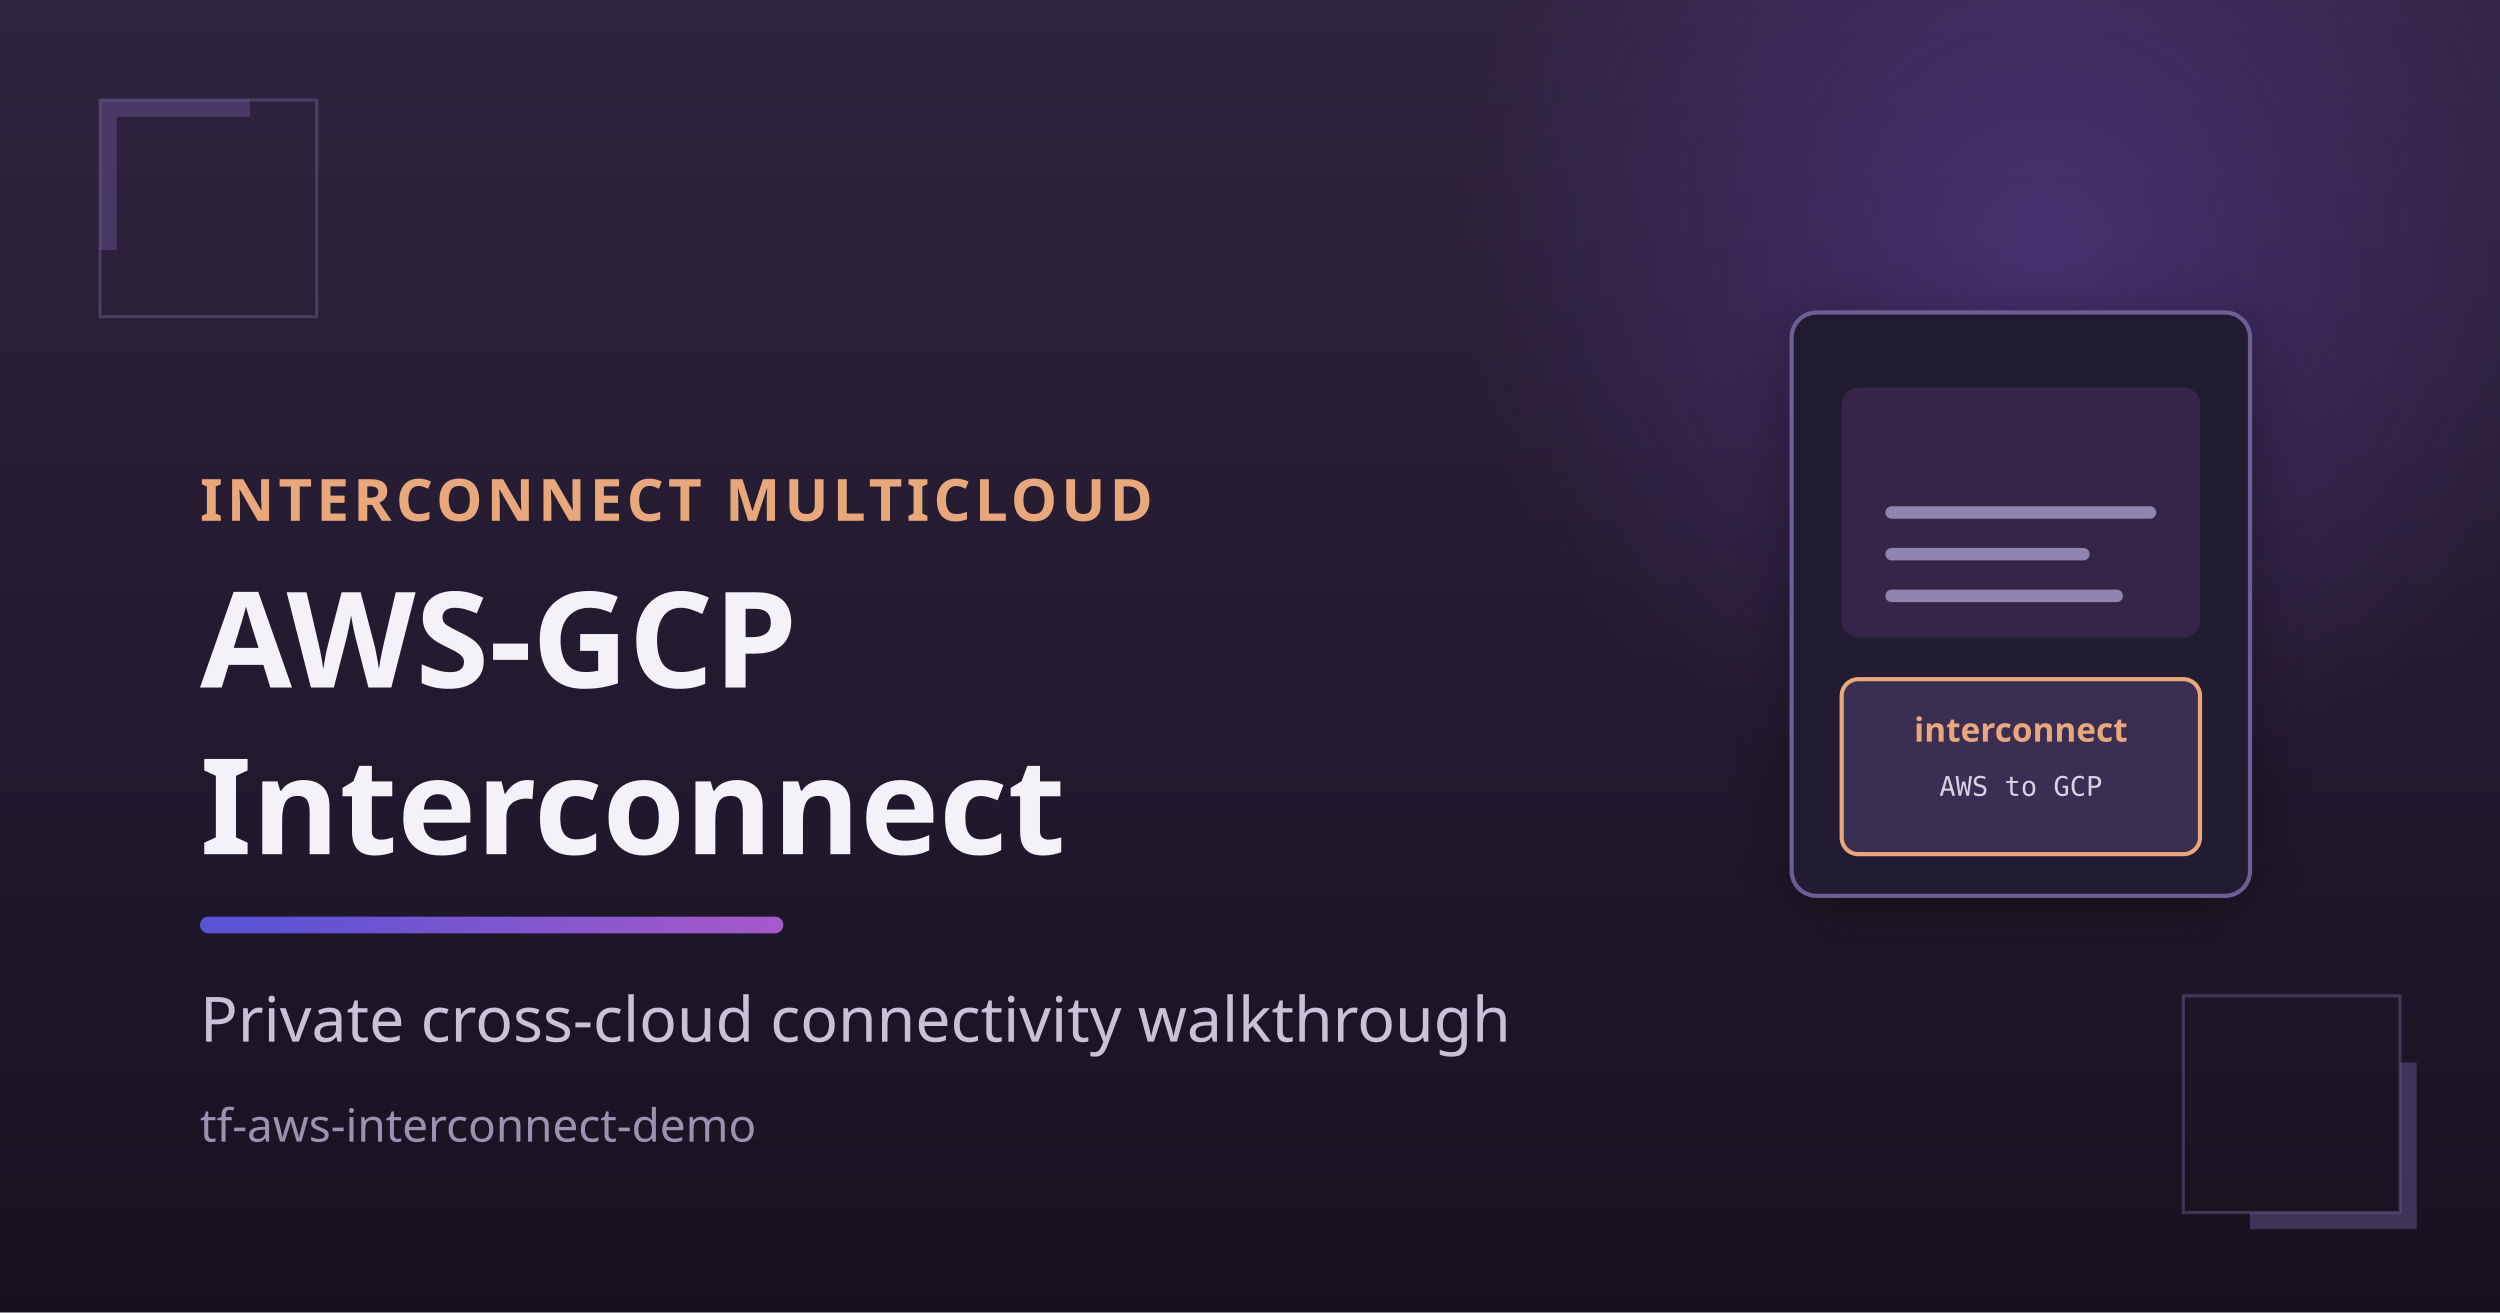
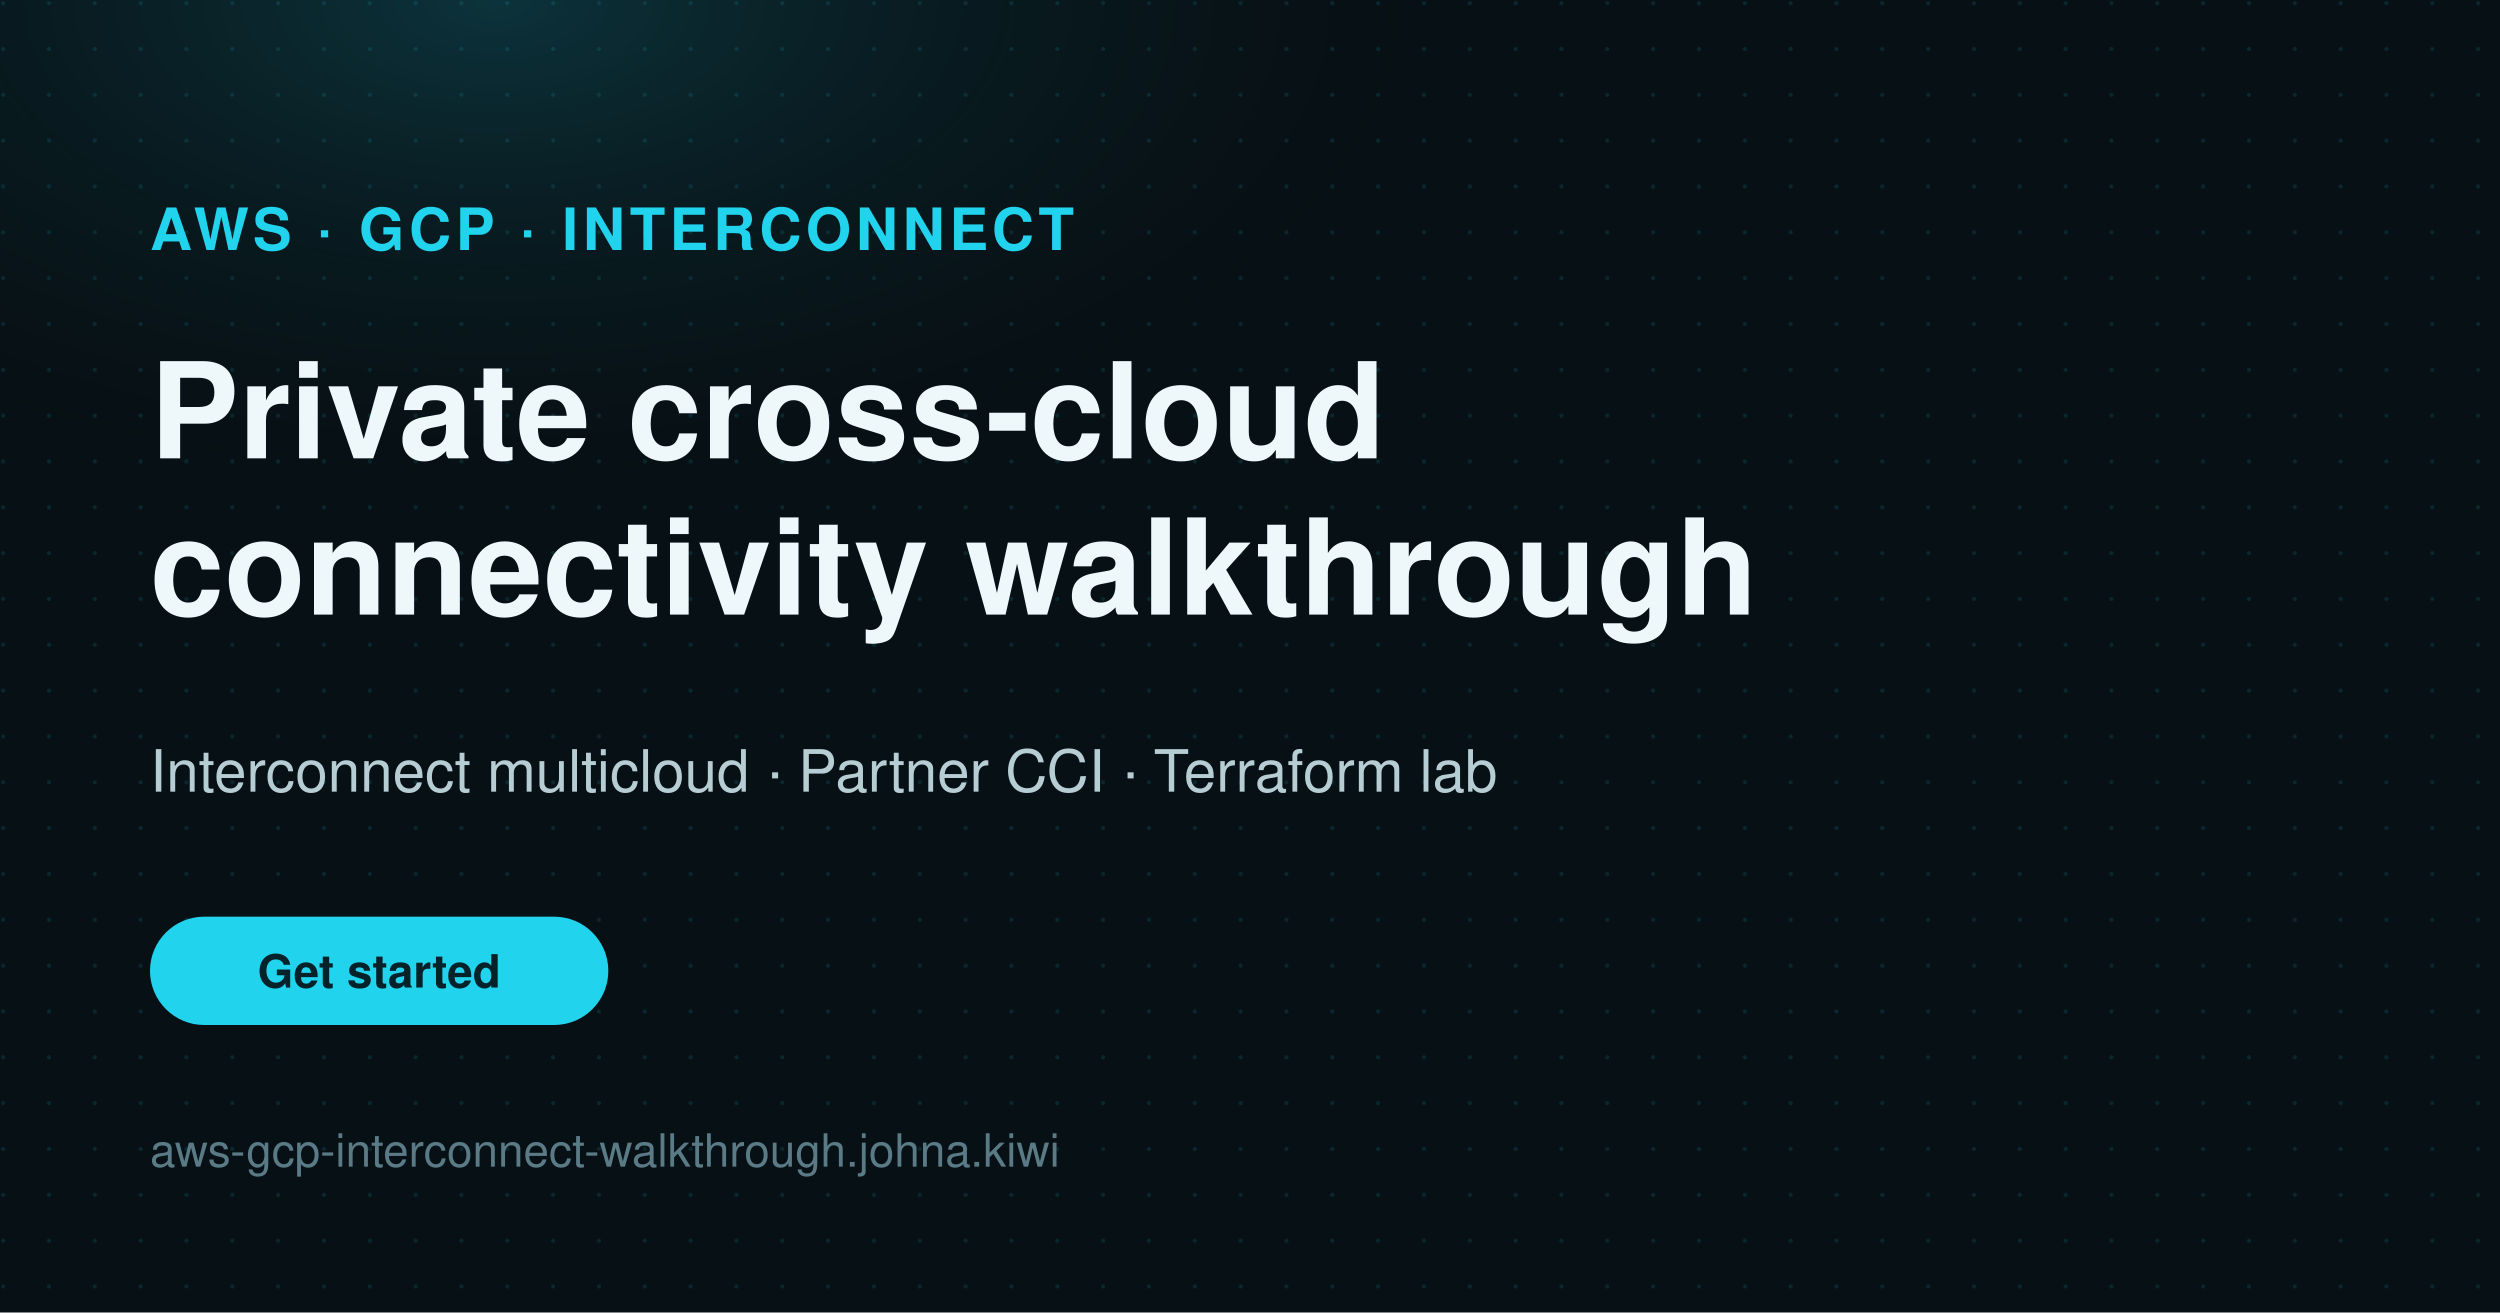
- <svg xmlns="http://www.w3.org/2000/svg" width="1200" height="630" viewBox="0 0 1200 630" fill="none">
+ <svg xmlns="http://www.w3.org/2000/svg" width="1200" height="630" viewBox="0 0 1200 630" role="img">
  <defs>
-     <linearGradient id="bg" x1="600" y1="0" x2="600" y2="630" gradientUnits="userSpaceOnUse">
-       <stop stop-color="#2f2440" />
-       <stop offset="1" stop-color="#17111f" />
-     </linearGradient>
-     <linearGradient id="accent" x1="120" y1="520" x2="420" y2="520" gradientUnits="userSpaceOnUse">
-       <stop stop-color="#5a52d4" />
-       <stop offset="1" stop-color="#b45bc8" />
-     </linearGradient>
-     <radialGradient id="glow" cx="0" cy="0" r="1" gradientUnits="userSpaceOnUse" gradientTransform="translate(980 120) rotate(90) scale(280)">
-       <stop stop-color="#7b4fd4" stop-opacity="0.35" />
-       <stop offset="1" stop-color="#7b4fd4" stop-opacity="0" />
+     <pattern id="dots" width="22" height="22" patternUnits="userSpaceOnUse">
+       <circle cx="1.5" cy="1.5" r="1" fill="#22d3ee" fill-opacity="0.12" />
+     </pattern>
+     <radialGradient id="glow" cx="20%" cy="0%" r="70%">
+       <stop offset="0%" stop-color="#22d3ee" stop-opacity="0.18" />
+       <stop offset="60%" stop-color="#071014" stop-opacity="0" />
    </radialGradient>
-     <filter id="shadow" x="-20%" y="-20%" width="140%" height="140%">
-       <feDropShadow dx="0" dy="8" stdDeviation="16" flood-color="#000000" flood-opacity="0.35" />
-     </filter>
  </defs>
-   <rect width="1200" height="630" fill="url(#bg)" />
+   <rect width="1200" height="630" fill="#071014" />
+   <rect width="1200" height="630" fill="url(#dots)" />
  <rect width="1200" height="630" fill="url(#glow)" />
-   <path d="M48 48h72v8H56v64H48V48z" fill="#5f4f86" fill-opacity="0.55" />
-   <path d="M1080 582h72v-72h8v80h-80z" fill="#5f4f86" fill-opacity="0.55" />
-   <rect x="48" y="48" width="104" height="104" stroke="#6d5f95" stroke-width="1.5" fill="none" opacity="0.45" />
-   <rect x="1048" y="478" width="104" height="104" stroke="#6d5f95" stroke-width="1.5" fill="none" opacity="0.45" />
-   <g transform="translate(860 150)" filter="url(#shadow)">
-     <rect x="0" y="0" width="220" height="280" rx="12" fill="#221a30" stroke="#6d5f95" stroke-width="2" />
-     <rect x="24" y="36" width="172" height="120" rx="8" fill="#342748" />
-     <path d="M48 96h124M48 116h92M48 136h108" stroke="#8f84ad" stroke-width="6" stroke-linecap="round" />
-     <rect x="24" y="176" width="172" height="84" rx="8" fill="#3b2d52" stroke="#e8a87c" stroke-width="2" />
-     <text x="110" y="206" text-anchor="middle" fill="#e8a87c" font-family="sans-serif" font-size="16" font-weight="700">interconnect</text>
-     <text x="110" y="232" text-anchor="middle" fill="#d8d2e5" font-family="monospace" font-size="13">AWS to GCP</text>
-   </g>
-   <text x="96" y="250" fill="#e8a87c" font-family="sans-serif" font-size="28" font-weight="700" letter-spacing="2">INTERCONNECT MULTICLOUD</text>
-   <text x="96" y="330" fill="#f4f1f8" font-family="sans-serif" font-size="64" font-weight="700">AWS-GCP</text>
-   <text x="96" y="410" fill="#f4f1f8" font-family="sans-serif" font-size="64" font-weight="700">Interconnect</text>
-   <rect x="96" y="440" width="280" height="8" rx="4" fill="url(#accent)" />
-   <text x="96" y="500" fill="#c9c2d6" font-family="sans-serif" font-size="30" font-weight="500">Private cross-cloud connectivity walkthrough</text>
-   <text x="96" y="548" fill="#9b92b0" font-family="sans-serif" font-size="22">tf-aws-interconnect-demo</text>
+   <text x="72" y="120" fill="#22d3ee" font-family="Segoe UI, Helvetica, Arial, sans-serif" font-size="28" font-weight="700" letter-spacing="0.08em">AWS · GCP · INTERCONNECT</text>
+   <text x="72" y="220" fill="#eef8fa" font-family="Segoe UI, Helvetica, Arial, sans-serif" font-size="64" font-weight="800">Private cross-cloud</text>
+   <text x="72" y="295" fill="#eef8fa" font-family="Segoe UI, Helvetica, Arial, sans-serif" font-size="64" font-weight="800">connectivity walkthrough</text>
+   <text x="72" y="380" fill="#b7cdd4" font-family="Segoe UI, Helvetica, Arial, sans-serif" font-size="28">Interconnect multicloud · Partner CCI · Terraform lab</text>
+   <rect x="72" y="440" width="220" height="52" rx="26" fill="#22d3ee" />
+   <text x="182" y="474" text-anchor="middle" fill="#04222a" font-family="Segoe UI, Helvetica, Arial, sans-serif" font-size="22" font-weight="700">Get started</text>
+   <text x="72" y="560" fill="#5a7a86" font-family="Segoe UI, Helvetica, Arial, sans-serif" font-size="22">aws-gcp-interconnect-walkthrough.johna.kiwi</text>
</svg>
